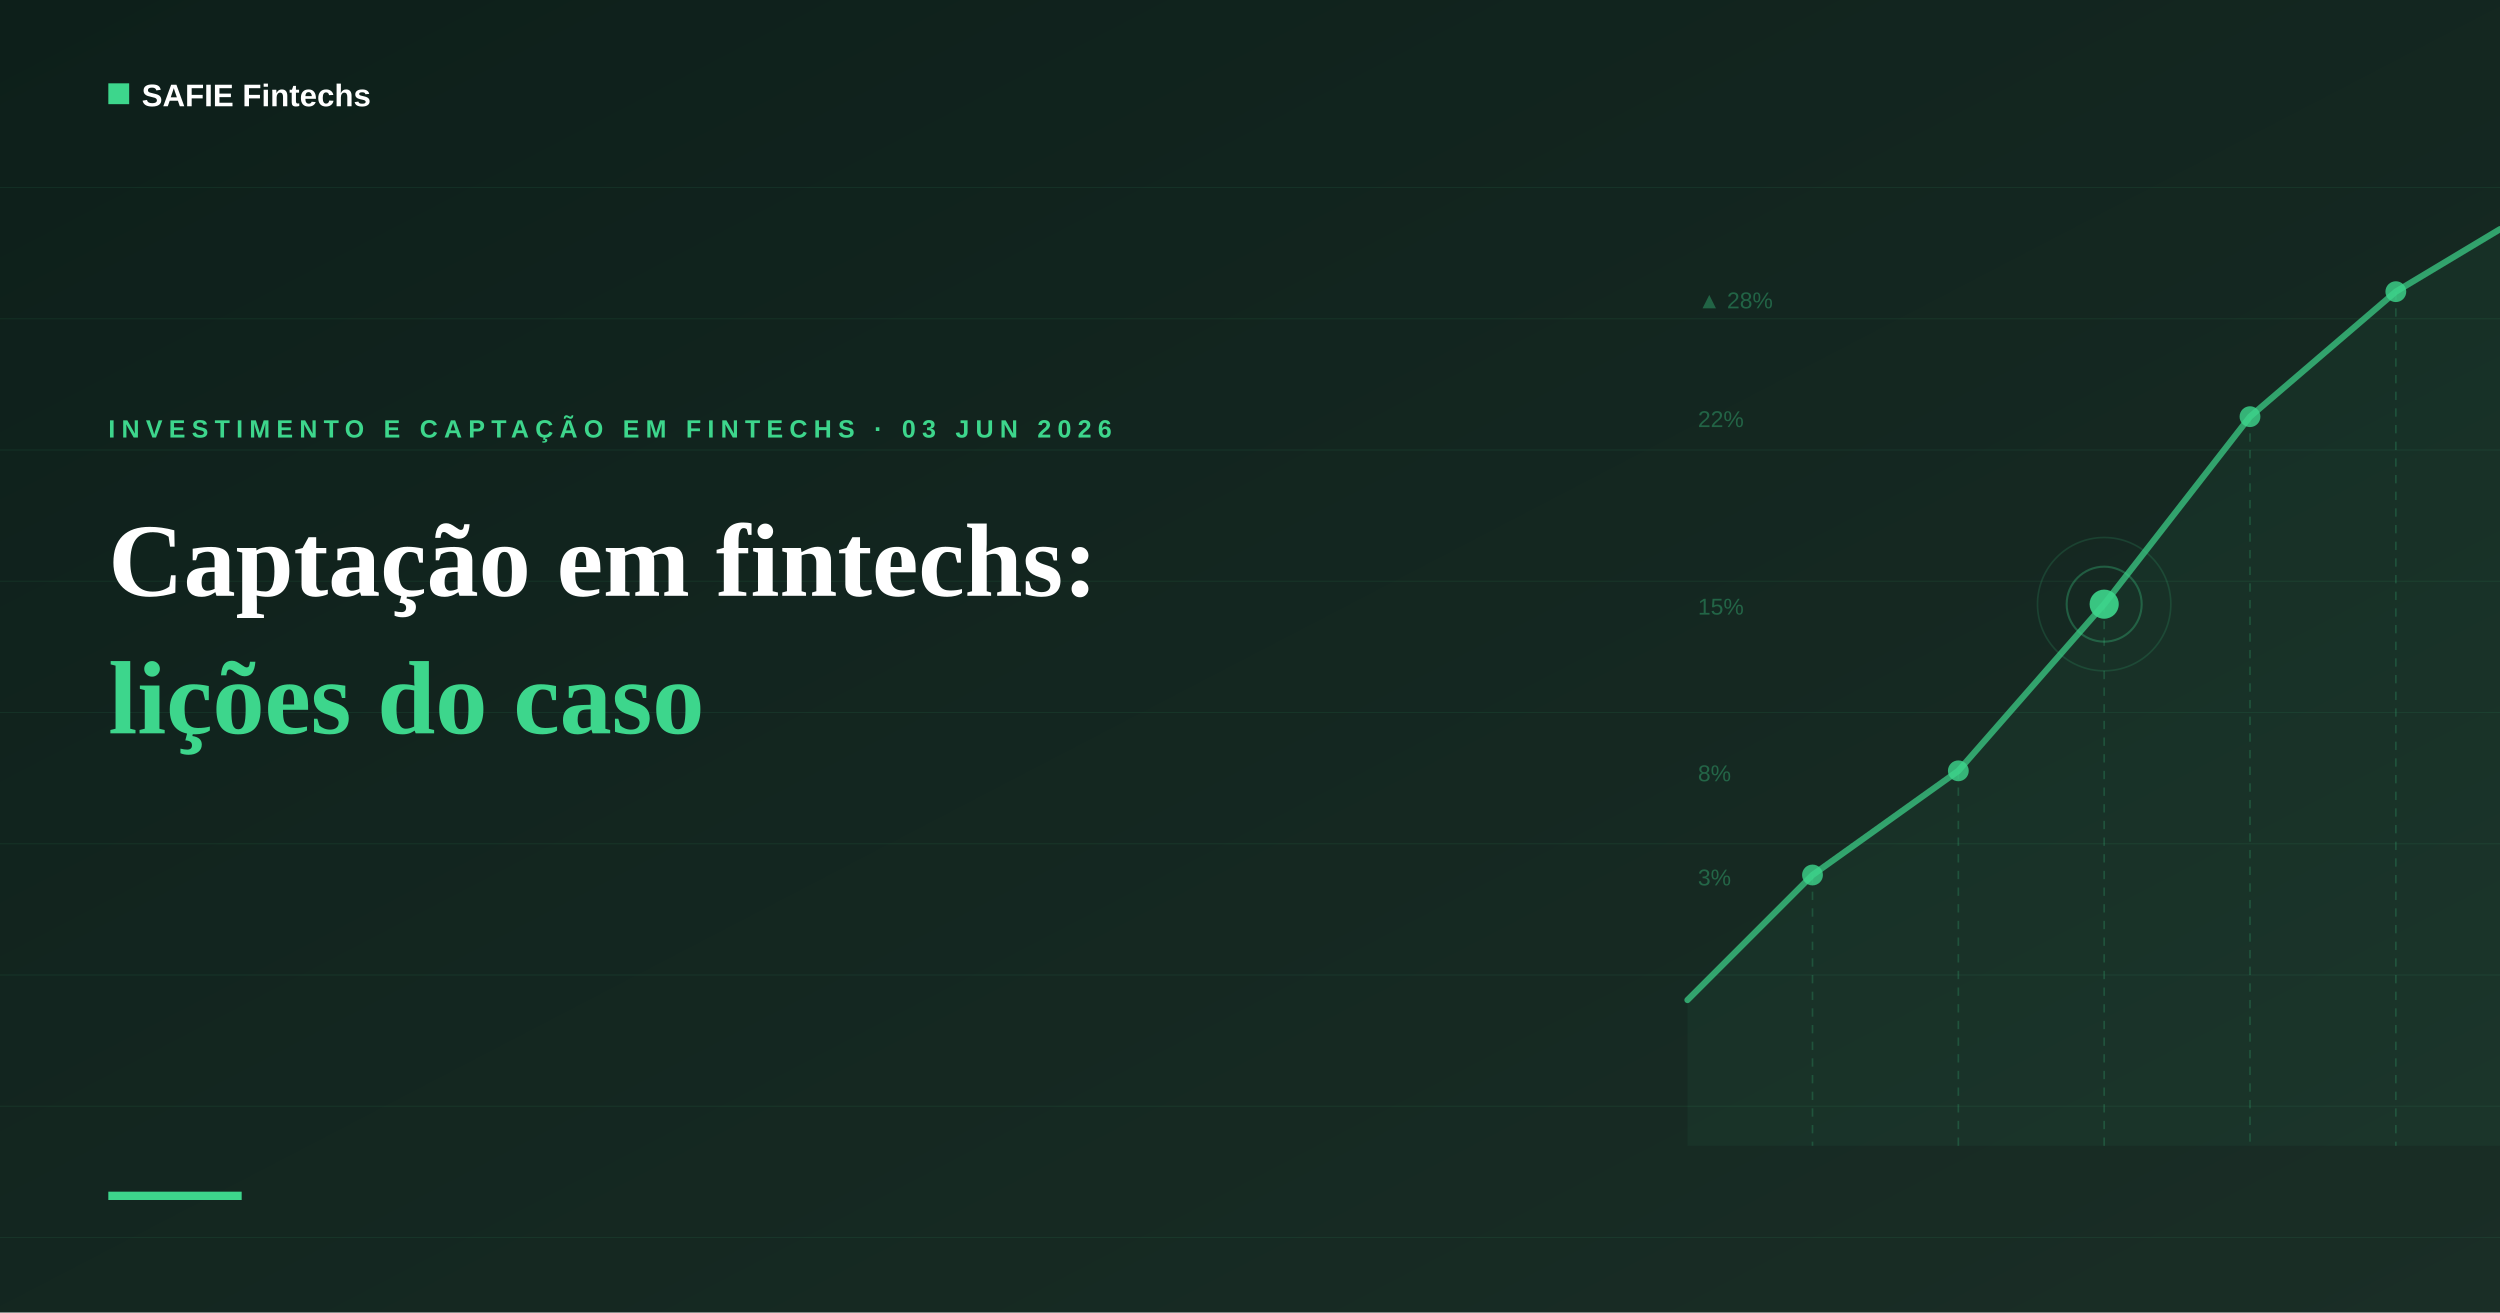
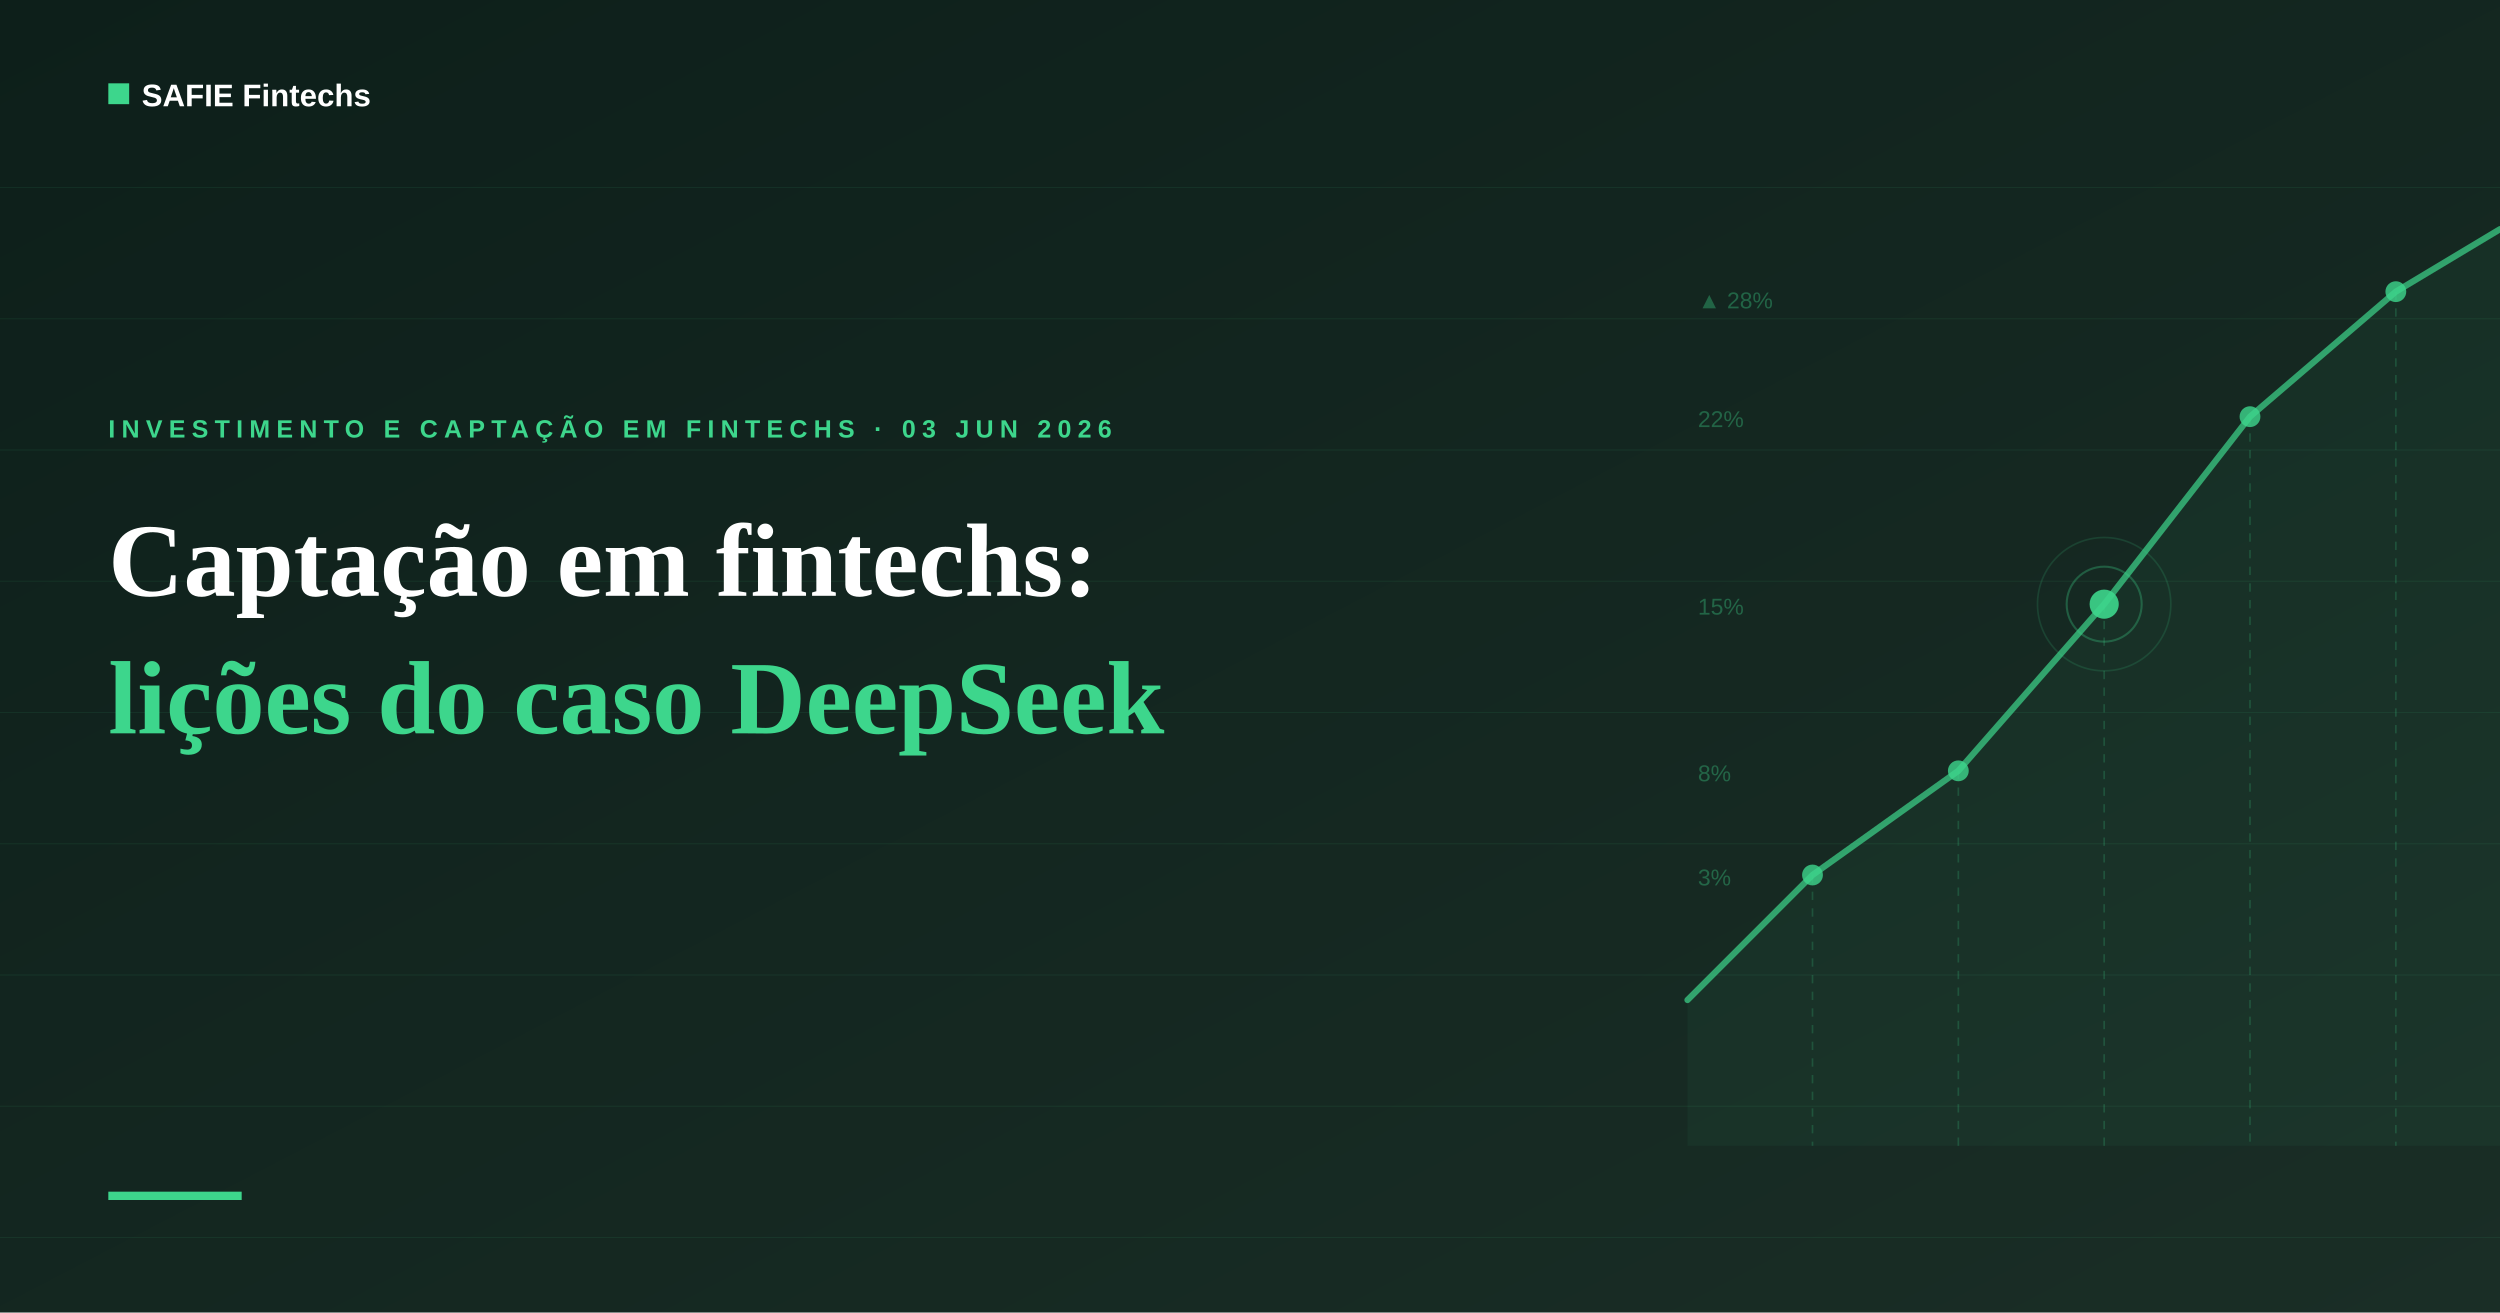
<svg xmlns="http://www.w3.org/2000/svg" viewBox="0 0 1200 630" width="1200" height="630">
  <defs>
    <linearGradient id="bg-grad" x1="0%" y1="0%" x2="100%" y2="100%">
      <stop offset="0%" stop-color="#0d1f1a" />
      <stop offset="100%" stop-color="#1a2e26" />
    </linearGradient>
  </defs>
  <rect width="1200" height="630" fill="url(#bg-grad)" />
  <g stroke="#3dd68c" stroke-width="0.5" opacity="0.08">
    <line x1="0" y1="90" x2="1200" y2="90" />
    <line x1="0" y1="153" x2="1200" y2="153" />
    <line x1="0" y1="216" x2="1200" y2="216" />
    <line x1="0" y1="279" x2="1200" y2="279" />
    <line x1="0" y1="342" x2="1200" y2="342" />
    <line x1="0" y1="405" x2="1200" y2="405" />
    <line x1="0" y1="468" x2="1200" y2="468" />
    <line x1="0" y1="531" x2="1200" y2="531" />
    <line x1="0" y1="594" x2="1200" y2="594" />
  </g>
  <path d="M 810 480 L 870 420 L 940 370 L 1010 290 L 1080 200 L 1150 140 L 1200 110 L 1200 550 L 810 550 Z" fill="#3dd68c" opacity="0.05" />
  <polyline points="810,480 870,420 940,370 1010,290 1080,200 1150,140 1200,110" fill="none" stroke="#3dd68c" stroke-width="3" stroke-linecap="round" stroke-linejoin="round" opacity="0.7" />
  <circle cx="870" cy="420" r="5" fill="#3dd68c" opacity="0.8" />
  <circle cx="940" cy="370" r="5" fill="#3dd68c" opacity="0.8" />
  <circle cx="1010" cy="290" r="7" fill="#3dd68c" opacity="0.9" />
  <circle cx="1080" cy="200" r="5" fill="#3dd68c" opacity="0.8" />
  <circle cx="1150" cy="140" r="5" fill="#3dd68c" opacity="0.8" />
  <circle cx="1010" cy="290" r="18" fill="none" stroke="#3dd68c" stroke-width="1" opacity="0.3" />
  <circle cx="1010" cy="290" r="32" fill="none" stroke="#3dd68c" stroke-width="0.8" opacity="0.15" />
  <g stroke="#3dd68c" stroke-width="0.8" stroke-dasharray="4,4" opacity="0.2">
    <line x1="870" y1="420" x2="870" y2="550" />
    <line x1="940" y1="370" x2="940" y2="550" />
    <line x1="1010" y1="290" x2="1010" y2="550" />
    <line x1="1080" y1="200" x2="1080" y2="550" />
    <line x1="1150" y1="140" x2="1150" y2="550" />
  </g>
  <g fill="#3dd68c" font-family="'DM Sans', Arial, sans-serif" font-size="11" opacity="0.35">
    <text x="815" y="148">▲ 28%</text>
    <text x="815" y="205">22%</text>
    <text x="815" y="295">15%</text>
    <text x="815" y="375">8%</text>
    <text x="815" y="425">3%</text>
  </g>
  <rect x="52" y="40" width="10" height="10" fill="#3dd68c" />
  <text x="68" y="51" fill="#ffffff" font-family="'DM Sans', Arial, sans-serif" font-size="15" font-weight="600">SAFIE Fintechs</text>
  <text x="52" y="210" fill="#3dd68c" font-family="'DM Sans', Arial, sans-serif" font-size="12" font-weight="600" letter-spacing="3">INVESTIMENTO E CAPTAÇÃO EM FINTECHS · 03 JUN 2026</text>
  <text x="52" y="286" fill="#ffffff" font-family="Georgia, 'Times New Roman', serif" font-size="50" font-weight="700">Captação em fintechs:</text>
-   <text x="52" y="352" fill="#3dd68c" font-family="Georgia, 'Times New Roman', serif" font-size="50" font-weight="700">lições do caso</text>
+   <text x="52" y="352" fill="#3dd68c" font-family="Georgia, 'Times New Roman', serif" font-size="50" font-weight="700">lições do caso DeepSeek</text>
  <text x="52" y="418" fill="#3dd68c" font-family="Georgia, 'Times New Roman', serif" font-size="50" font-weight="700" />
  <rect x="52" y="572" width="64" height="4" fill="#3dd68c" />
</svg>
